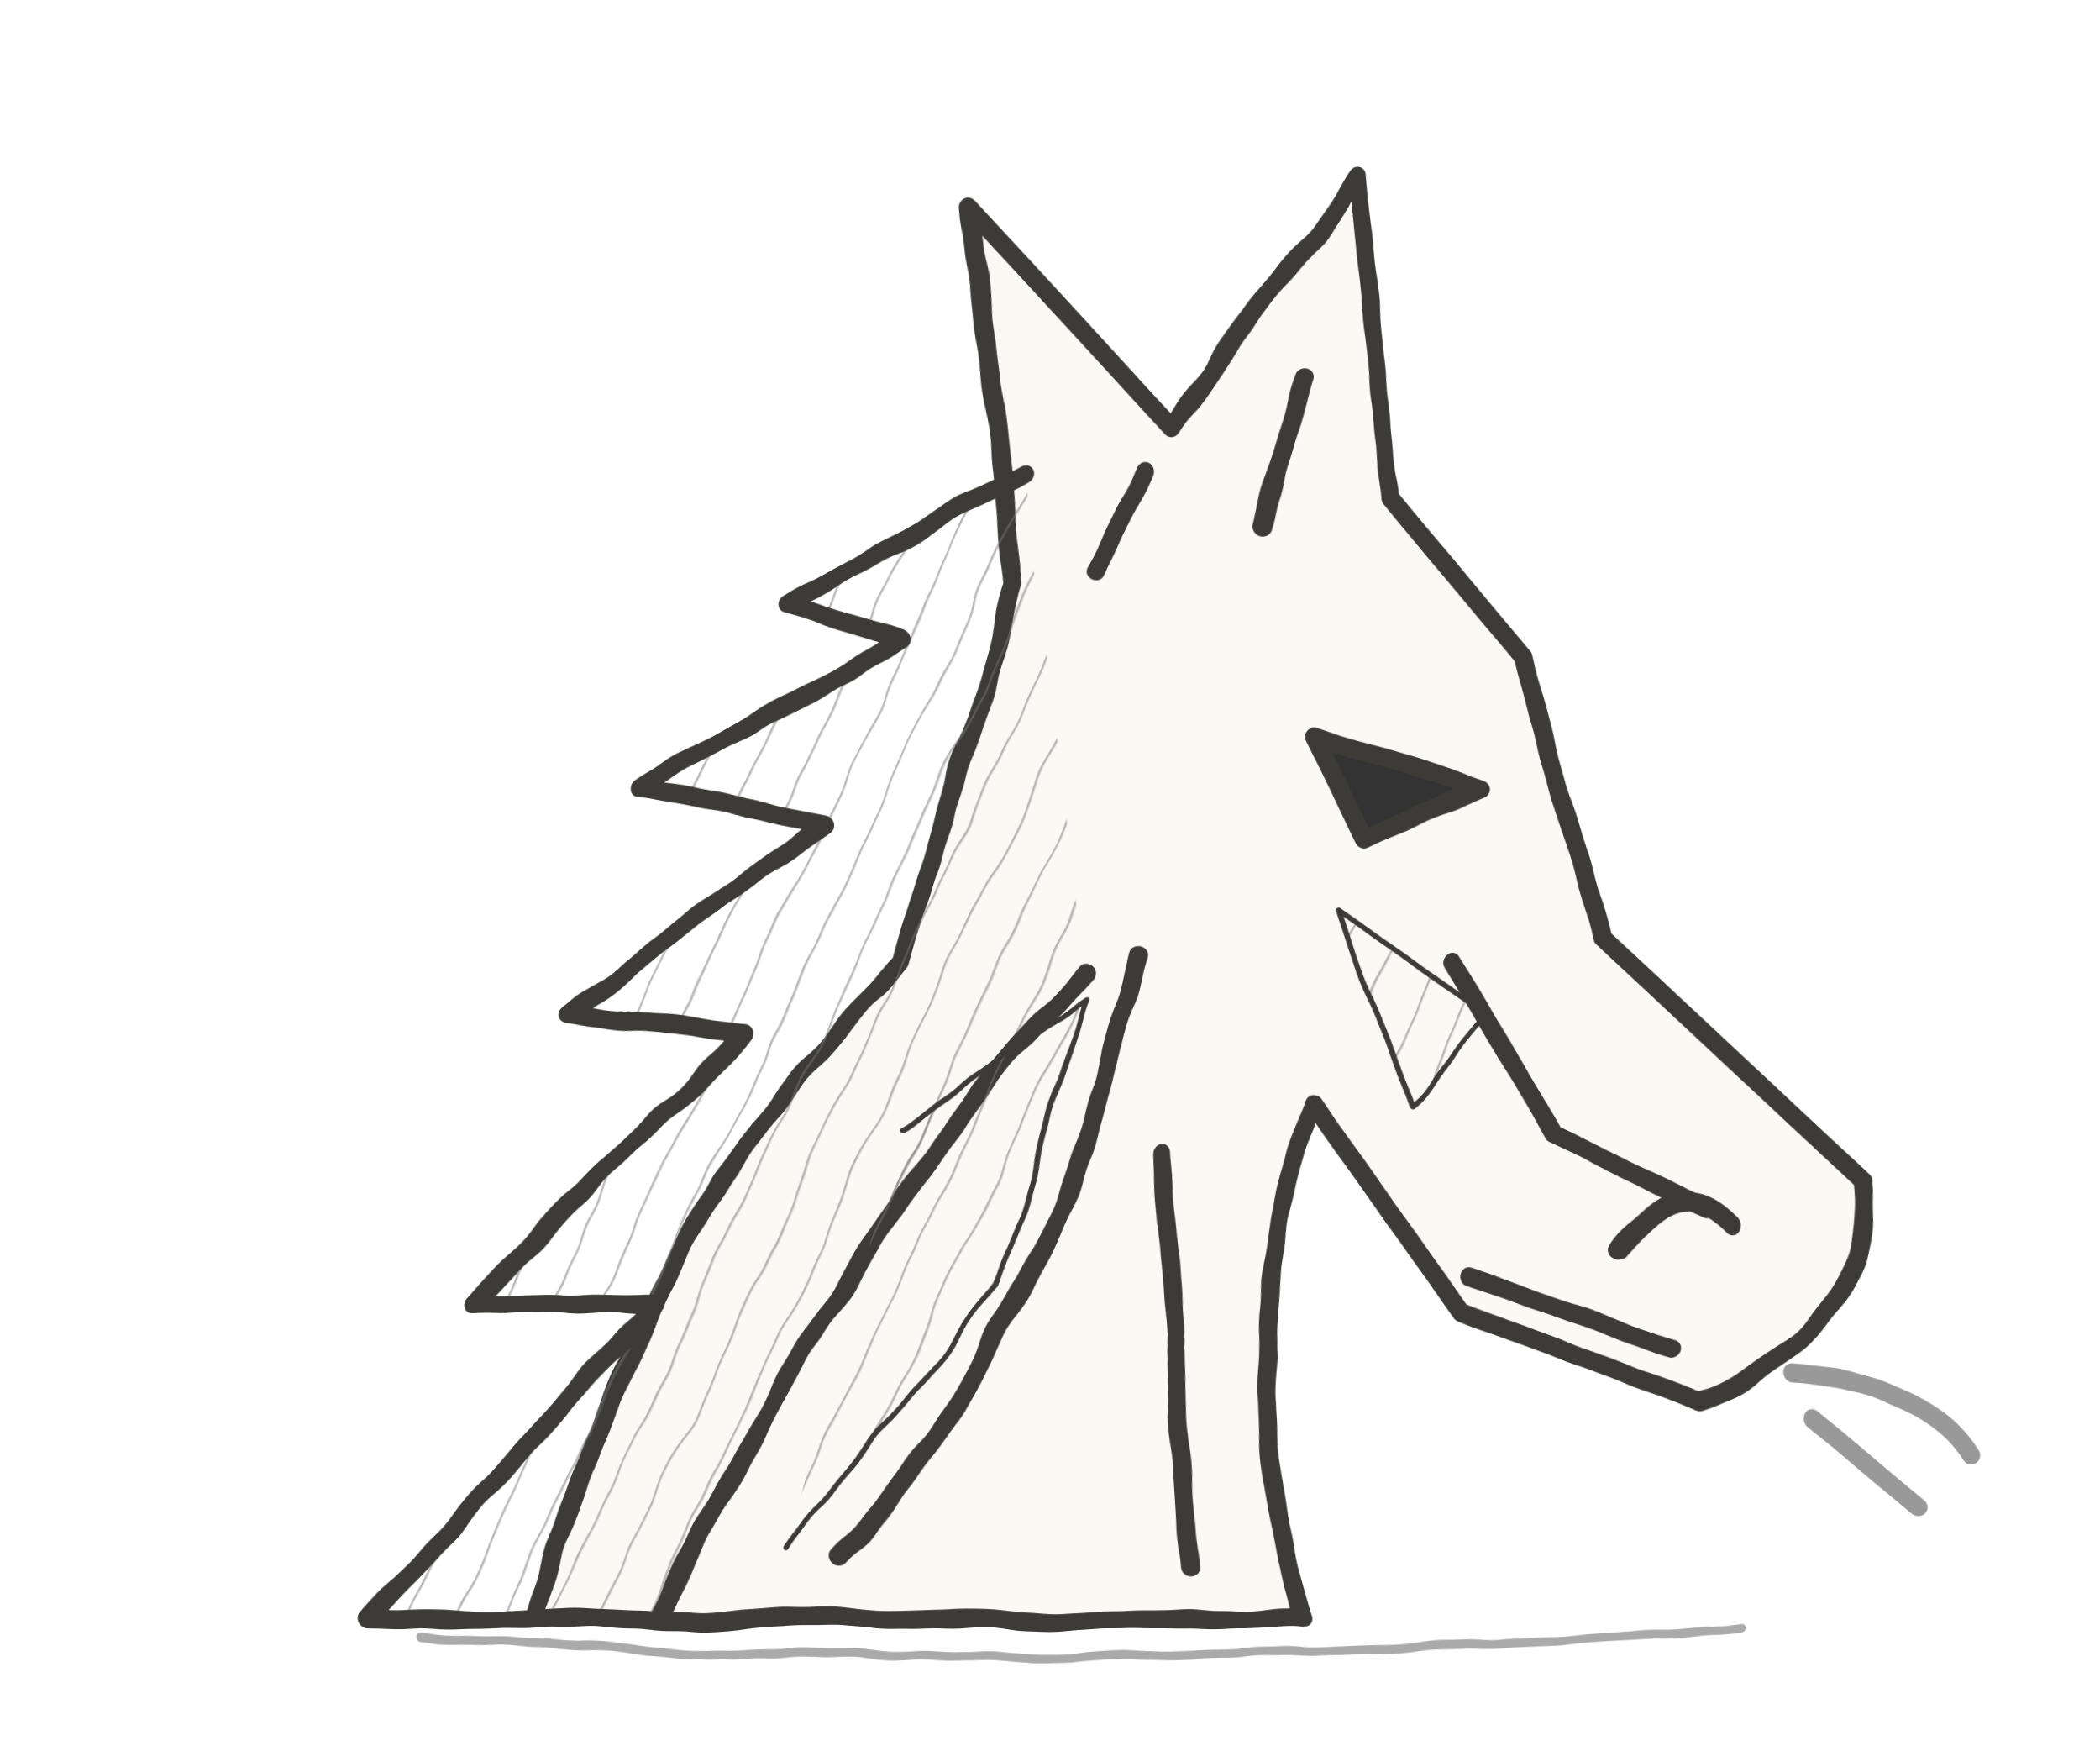
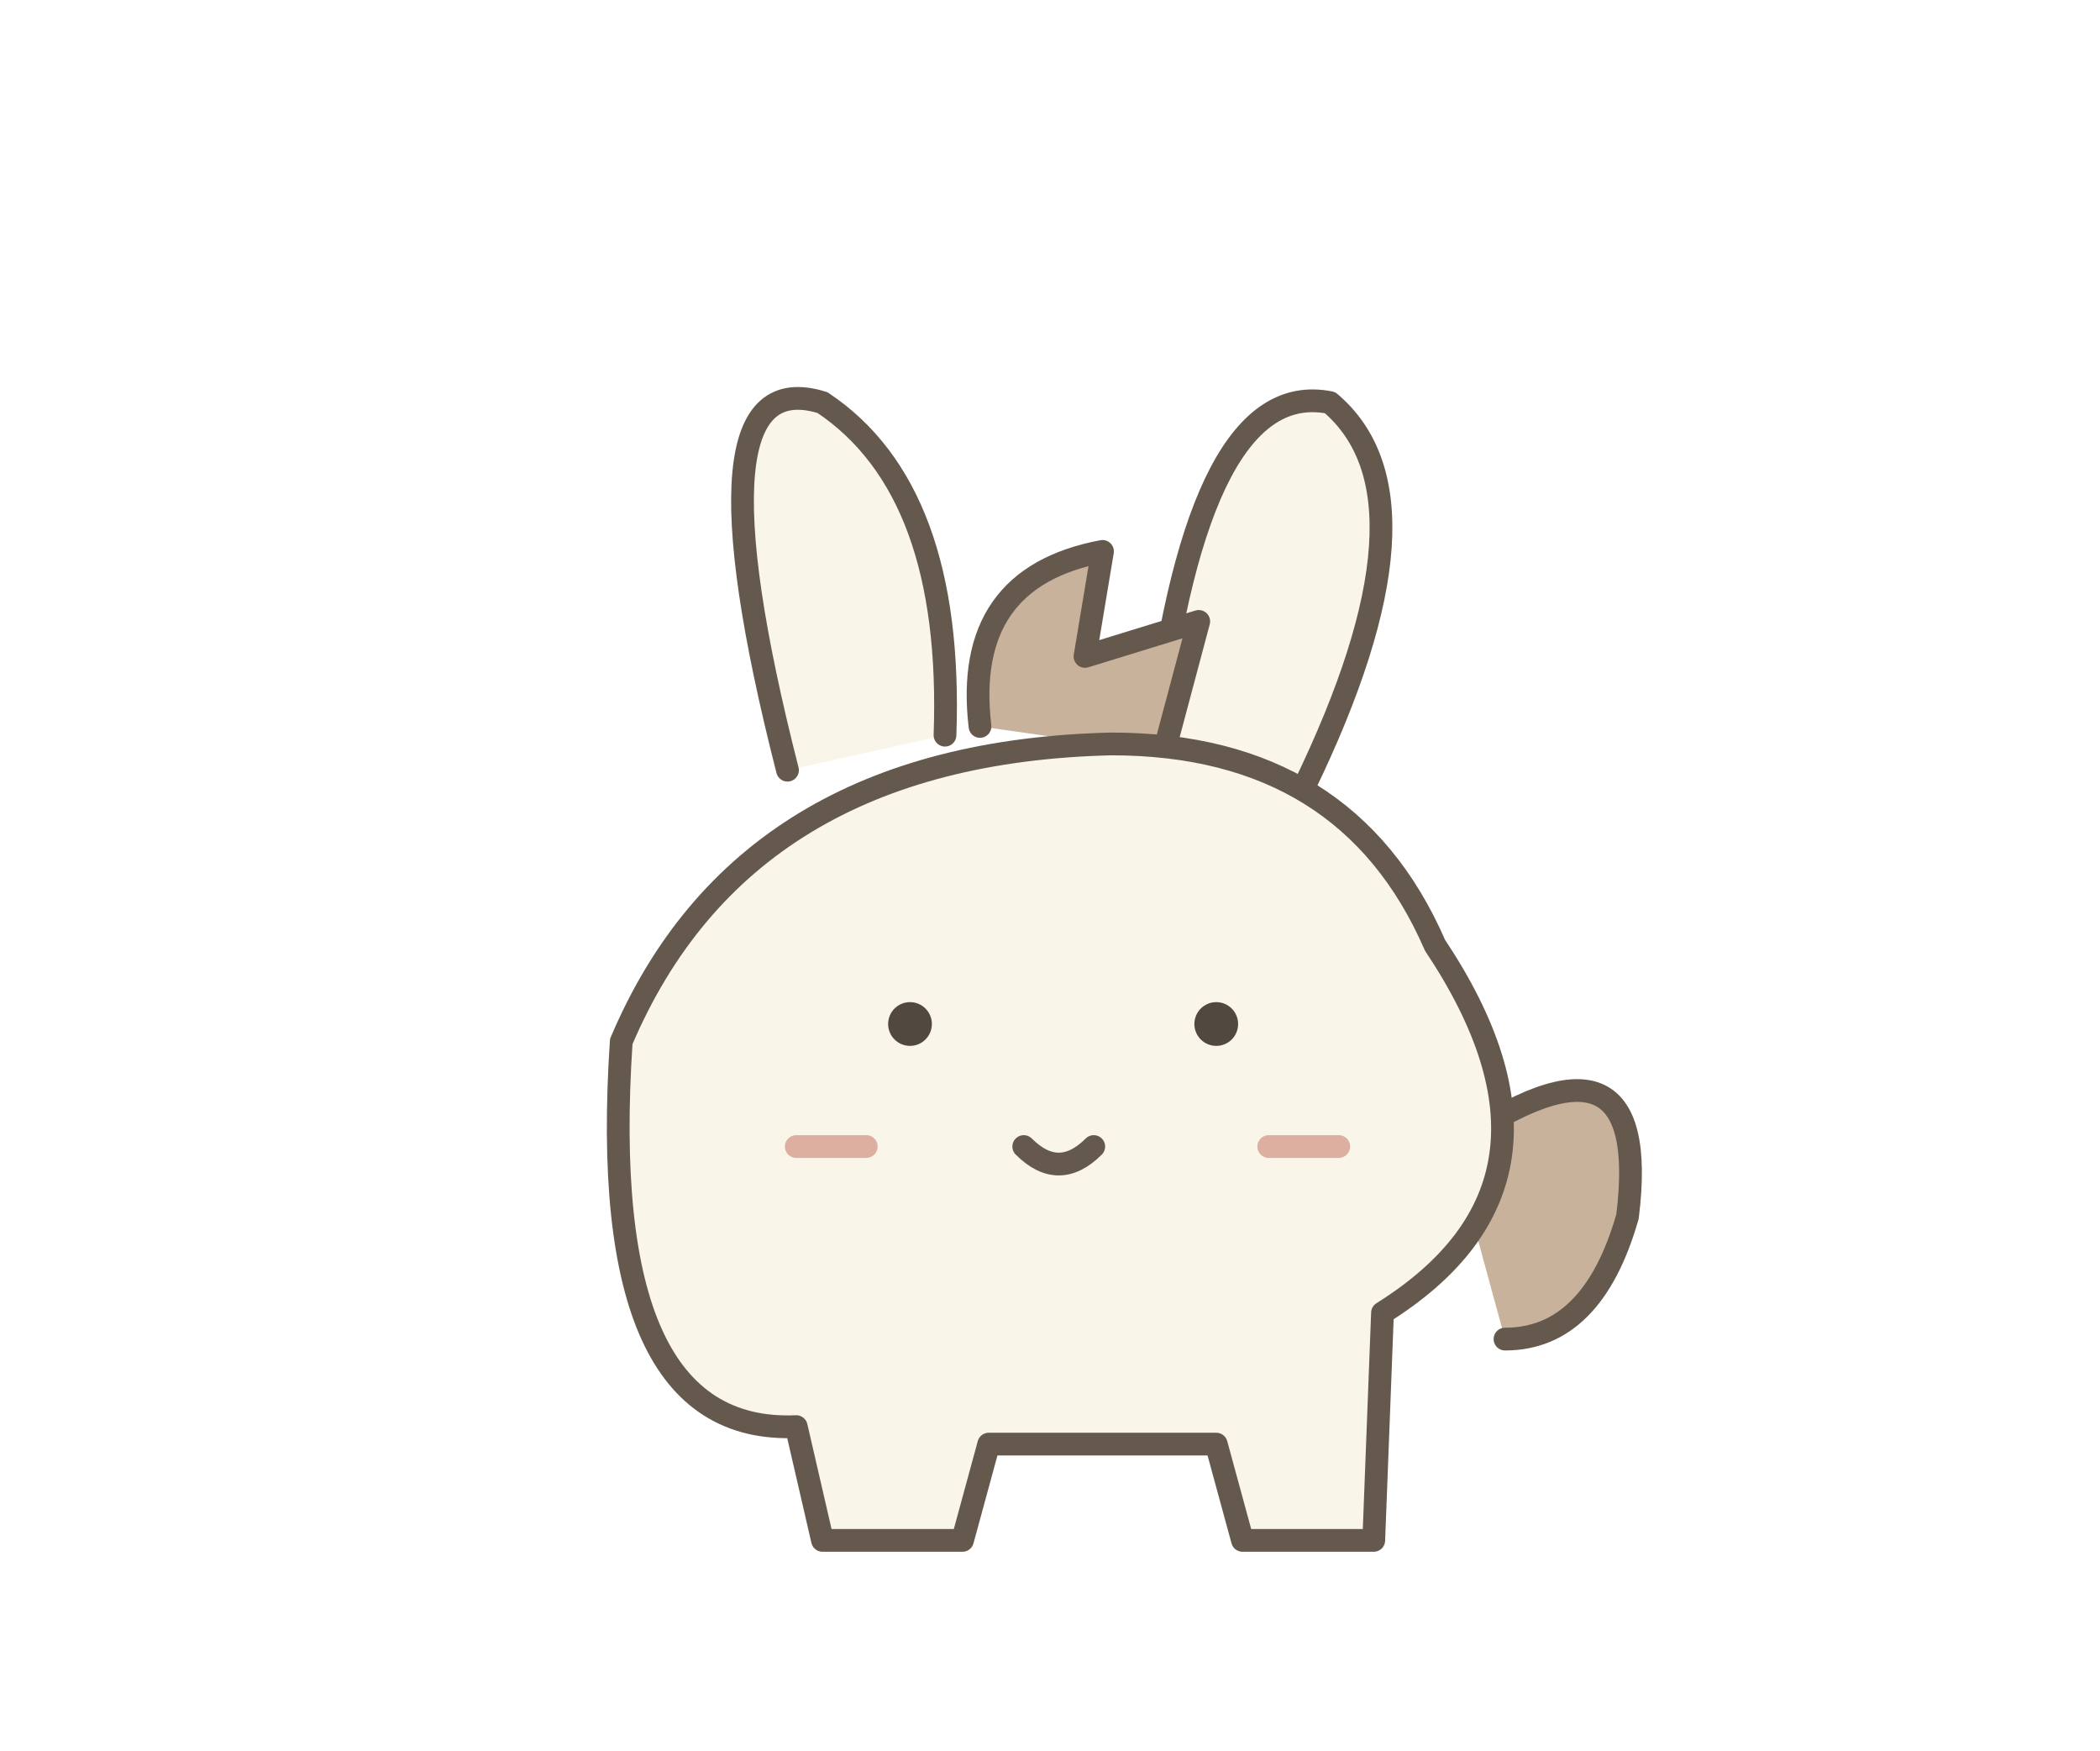
<svg xmlns="http://www.w3.org/2000/svg" viewBox="0 0 240 200">
-   <defs>
-     <filter id="pencil">
-       <feTurbulence type="fractalNoise" baseFrequency=".07" numOctaves="3" seed="4" />
-       <feDisplacementMap in="SourceGraphic" scale="1.5" />
-     </filter>
-     <pattern id="hatch" width="5" height="5" patternUnits="userSpaceOnUse" patternTransform="rotate(25)">
-       <path d="M0 0V5" stroke="#777" stroke-width=".5" opacity=".5" />
-     </pattern>
-   </defs>
-   <g stroke="#3c3b37" stroke-width="2.1" stroke-linecap="round" stroke-linejoin="round" fill="#faf9f4" filter="url(#pencil)">
-     <path d="M61 185Q75 137 103 110L116 67L111 24L134 49L155 20L159 57L174 75L183 107L213 135Q215 152 194 160L167 150L150 126Q140 156 149 185Z" />
-     <path d="M117 54L90 69L103 73L73 90L94 94L65 116L85 118L54 149L75 149L42 185H75Q101 134 124 111" fill="url(#hatch)" />
-     <path d="M150 84l19 6-13 6Z" fill="#333" />
-     <path d="M166 110l12 20 17 8M185 143q6-10 13-3M130 109q-9 41-34 69M133 132l3 47M125 65l6-11M149 43l-5 17M168 146l23 8" fill="none" />
-     <path d="M103 129l21-15-10 33-24 30M153 104l17 12-9 10Z" fill="url(#hatch)" stroke-width=".6" />
-     <path d="M205 157q15 1 20 9m-18-4 12 10" fill="none" stroke="#999" />
-     <path d="M48 187q74 5 151-1" fill="none" stroke="#aaa" stroke-width="1" />
+   <g fill="#faf5e9" stroke="#65594e" stroke-width="2.6" stroke-linecap="round" stroke-linejoin="round">
+     <path d="M90 88Q78 41 94 46Q109 56 108 84M132 84Q137 43 152 46Q165 57 149 90" />
+     <path d="M112 83q-2-17 14-20l-2 12 13-4-4 15" fill="#c8b29b" />
+     <path d="M166 131q23-16 20 8q-4 14-14 14" fill="#c8b29b" />
+     <path d="M71 119Q68 164 91 163L94 176H110L113 165H139L142 176H157L158 150Q182 135 164 108Q154 85 127 85Q85 86 71 119Z" />
+     <g fill="#51483f" stroke="none">
+       <circle cx="104" cy="117" r="2.5" />
+       <circle cx="139" cy="117" r="2.5" />
+     </g>
+     <path d="M117 131q4 4 8 0" fill="none" />
+     <path d="M91 131h8m46 0h8" stroke="#dcafa0" />
  </g>
</svg>
